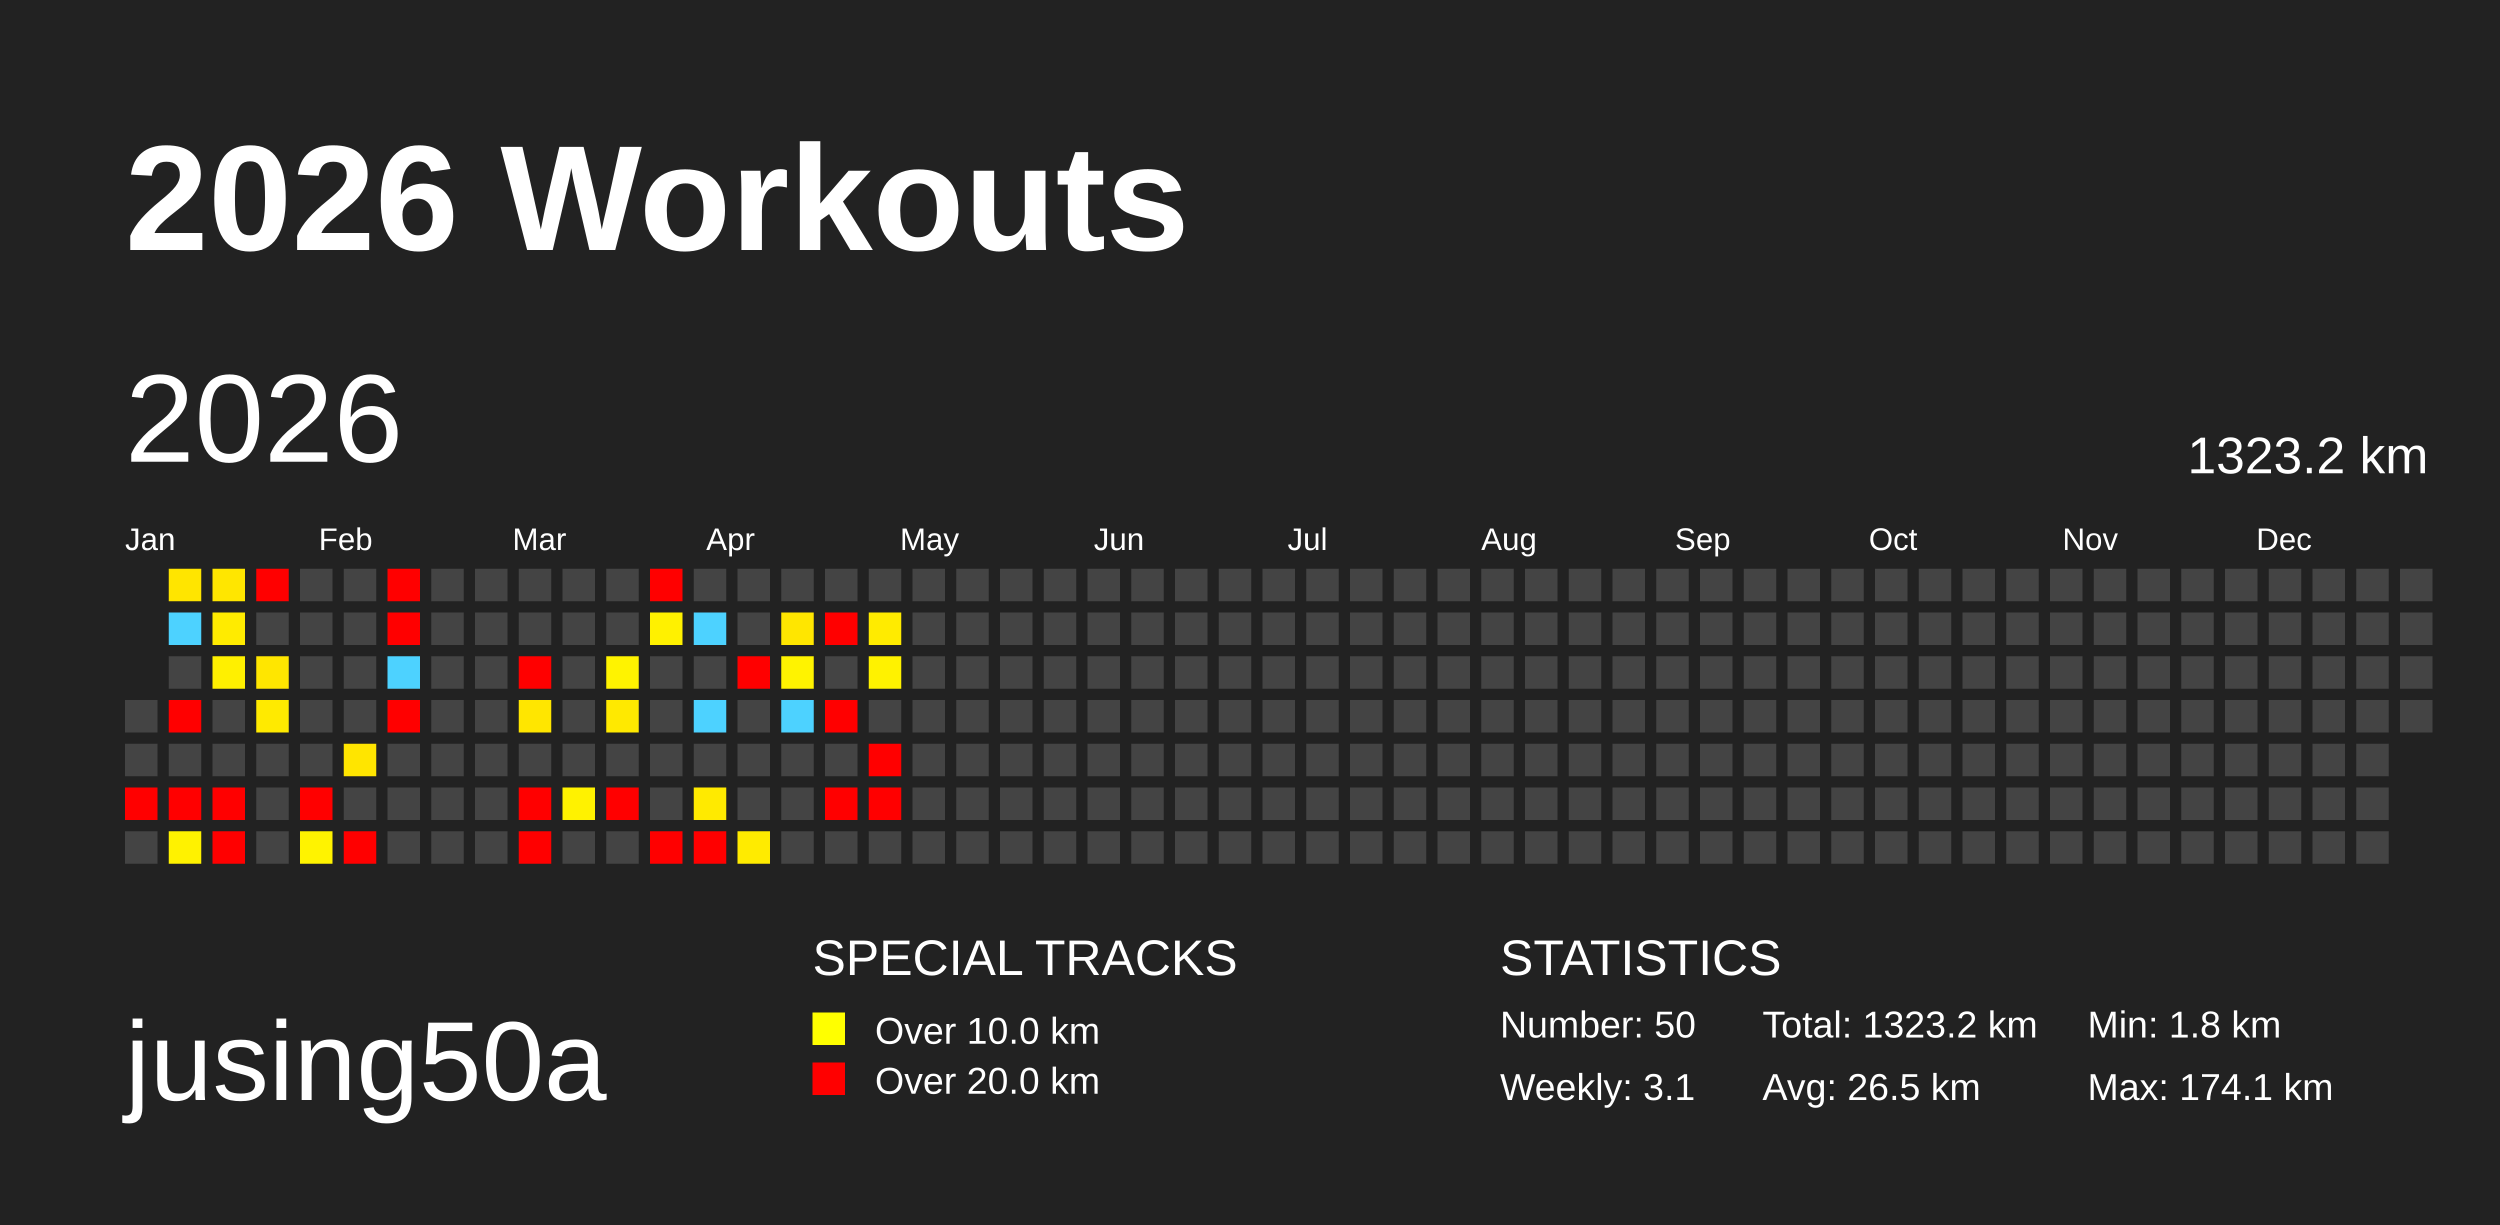
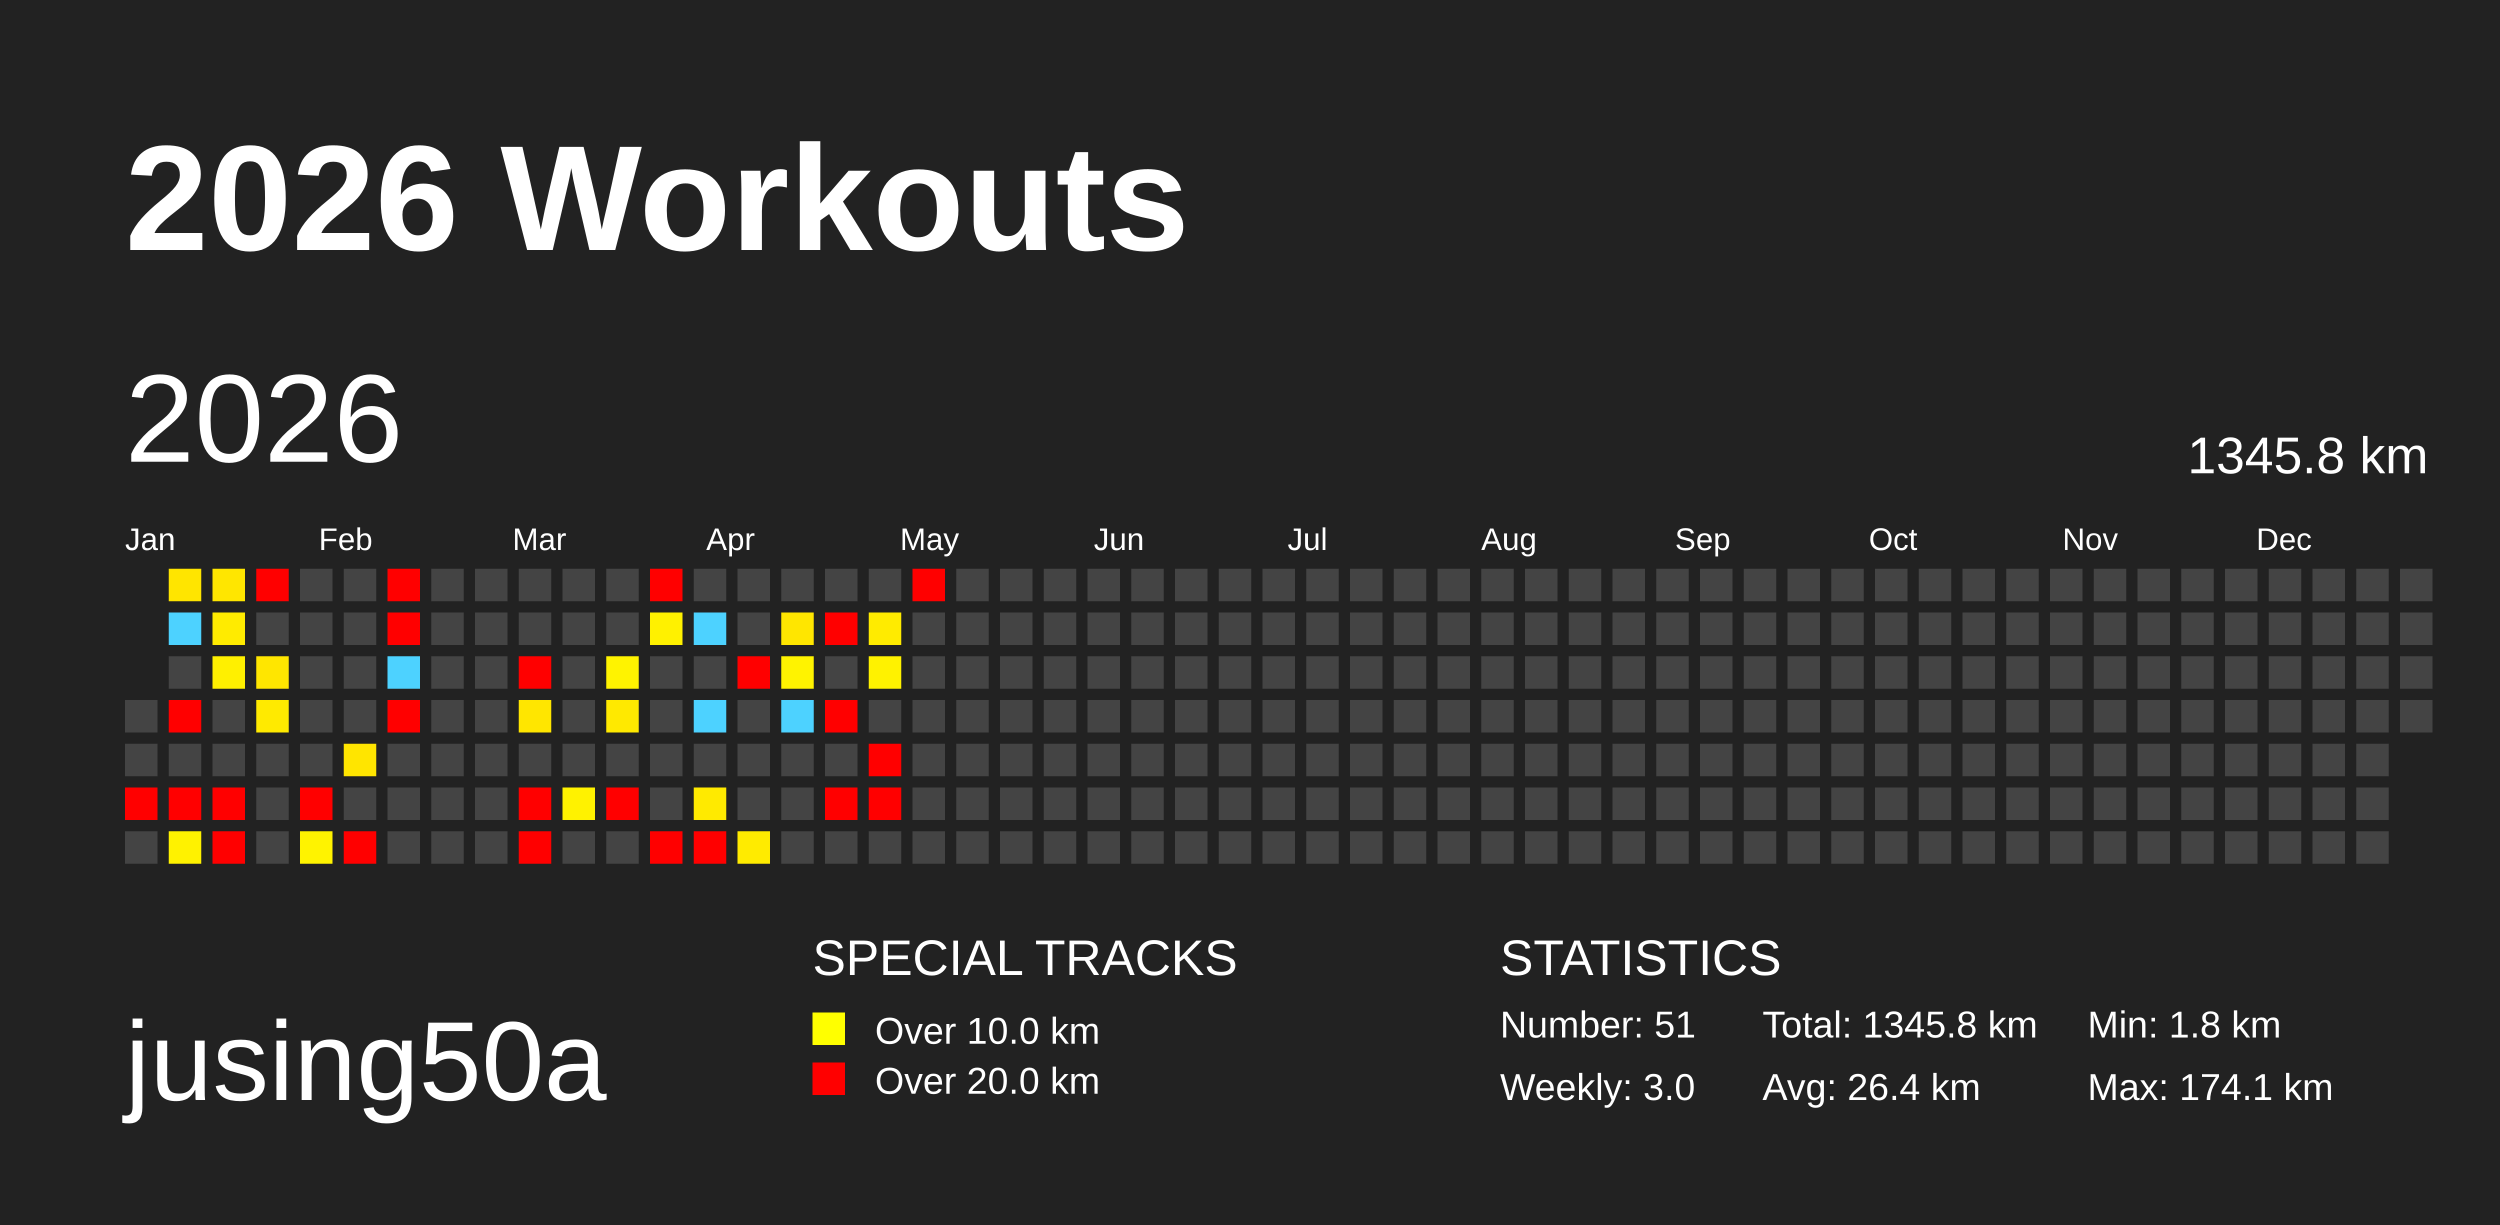
<svg xmlns="http://www.w3.org/2000/svg" baseProfile="full" height="98mm" version="1.1" viewBox="0,0,200,98" width="200mm">
  <defs />
  <rect fill="#222222" height="98" width="200" x="0" y="0" />
  <text fill="#FFFFFF" style="font-size:12px; font-family:Arial; font-weight:bold;" x="10" y="20">2026 Workouts</text>
  <text fill="#FFFFFF" style="font-size:9px; font-family:Arial" x="10" y="88">jusing50a</text>
  <text fill="#FFFFFF" style="font-size:4px; font-family:Arial" x="65" y="78">SPECIAL TRACKS</text>
  <rect fill="yellow" height="2.6" width="2.6" x="65" y="81" />
  <text fill="#FFFFFF" style="font-size:3px; font-family:Arial" x="70" y="83.5">Over 10.0 km</text>
  <rect fill="red" height="2.6" width="2.6" x="65" y="85" />
  <text fill="#FFFFFF" style="font-size:3px; font-family:Arial" x="70" y="87.5">Over 20.0 km</text>
  <text fill="#FFFFFF" style="font-size:4px; font-family:Arial" x="120" y="78">STATISTICS</text>
-   <text fill="#FFFFFF" style="font-size:3px; font-family:Arial" x="120" y="83">Number: 50</text>
-   <text fill="#FFFFFF" style="font-size:3px; font-family:Arial" x="120" y="88">Weekly: 3.1</text>
-   <text fill="#FFFFFF" style="font-size:3px; font-family:Arial" x="141" y="83">Total: 1323.2 km</text>
-   <text fill="#FFFFFF" style="font-size:3px; font-family:Arial" x="141" y="88">Avg: 26.5 km</text>
+   <text fill="#FFFFFF" style="font-size:3px; font-family:Arial" x="120" y="83">Number: 51</text>
+   <text fill="#FFFFFF" style="font-size:3px; font-family:Arial" x="120" y="88">Weekly: 3.0</text>
+   <text fill="#FFFFFF" style="font-size:3px; font-family:Arial" x="141" y="83">Total: 1345.8 km</text>
+   <text fill="#FFFFFF" style="font-size:3px; font-family:Arial" x="141" y="88">Avg: 26.4 km</text>
  <text fill="#FFFFFF" style="font-size:3px; font-family:Arial" x="167" y="83">Min: 1.8 km</text>
  <text fill="#FFFFFF" style="font-size:3px; font-family:Arial" x="167" y="88">Max: 174.1 km</text>
  <text dominant-baseline="hanging" fill="#FFFFFF" style="font-size:10.0px; font-family:Arial;" x="10" y="30">2026</text>
-   <text dominant-baseline="hanging" fill="#FFFFFF" style="font-size:4.125px; font-family:Arial;" x="175" y="35">1323.2 km</text>
+   <text dominant-baseline="hanging" fill="#FFFFFF" style="font-size:4.125px; font-family:Arial;" x="175" y="35">1345.8 km</text>
  <text fill="#FFFFFF" style="font-size:2.5px; font-family:Arial" x="10.0" y="44">Jan</text>
  <text fill="#FFFFFF" style="font-size:2.5px; font-family:Arial" x="25.5" y="44">Feb</text>
  <text fill="#FFFFFF" style="font-size:2.5px; font-family:Arial" x="41.0" y="44">Mar</text>
  <text fill="#FFFFFF" style="font-size:2.5px; font-family:Arial" x="56.5" y="44">Apr</text>
  <text fill="#FFFFFF" style="font-size:2.5px; font-family:Arial" x="72.0" y="44">May</text>
  <text fill="#FFFFFF" style="font-size:2.5px; font-family:Arial" x="87.5" y="44">Jun</text>
  <text fill="#FFFFFF" style="font-size:2.5px; font-family:Arial" x="103.0" y="44">Jul</text>
  <text fill="#FFFFFF" style="font-size:2.5px; font-family:Arial" x="118.5" y="44">Aug</text>
  <text fill="#FFFFFF" style="font-size:2.5px; font-family:Arial" x="134.0" y="44">Sep</text>
  <text fill="#FFFFFF" style="font-size:2.5px; font-family:Arial" x="149.5" y="44">Oct</text>
  <text fill="#FFFFFF" style="font-size:2.5px; font-family:Arial" x="165.0" y="44">Nov</text>
  <text fill="#FFFFFF" style="font-size:2.5px; font-family:Arial" x="180.5" y="44">Dec</text>
  <rect fill="#444444" height="2.6" width="2.6" x="10.0" y="56.0" />
  <rect fill="#444444" height="2.6" width="2.6" x="10.0" y="59.5" />
  <rect fill="red" height="2.6" width="2.6" x="10.0" y="63.0" />
  <rect fill="#444444" height="2.6" width="2.6" x="10.0" y="66.5" />
  <rect fill="#ffe500" height="2.6" width="2.6" x="13.5" y="45.5" />
  <rect fill="#4dd2ff" height="2.6" width="2.6" x="13.5" y="49.0" />
  <rect fill="#444444" height="2.6" width="2.6" x="13.5" y="52.5" />
  <rect fill="red" height="2.6" width="2.6" x="13.5" y="56.0" />
  <rect fill="#444444" height="2.6" width="2.6" x="13.5" y="59.5" />
  <rect fill="red" height="2.6" width="2.6" x="13.5" y="63.0" />
  <rect fill="#fff200" height="2.6" width="2.6" x="13.5" y="66.5" />
  <rect fill="#ffe600" height="2.6" width="2.6" x="17.0" y="45.5" />
  <rect fill="#ffeb00" height="2.6" width="2.6" x="17.0" y="49.0" />
  <rect fill="#fff000" height="2.6" width="2.6" x="17.0" y="52.5" />
  <rect fill="#444444" height="2.6" width="2.6" x="17.0" y="56.0" />
  <rect fill="#444444" height="2.6" width="2.6" x="17.0" y="59.5" />
  <rect fill="red" height="2.6" width="2.6" x="17.0" y="63.0" />
  <rect fill="red" height="2.6" width="2.6" x="17.0" y="66.5" />
  <rect fill="red" height="2.6" width="2.6" x="20.5" y="45.5" />
  <rect fill="#444444" height="2.6" width="2.6" x="20.5" y="49.0" />
  <rect fill="#ffe600" height="2.6" width="2.6" x="20.5" y="52.5" />
  <rect fill="#ffea00" height="2.6" width="2.6" x="20.5" y="56.0" />
  <rect fill="#444444" height="2.6" width="2.6" x="20.5" y="59.5" />
  <rect fill="#444444" height="2.6" width="2.6" x="20.5" y="63.0" />
  <rect fill="#444444" height="2.6" width="2.6" x="20.5" y="66.5" />
  <rect fill="#444444" height="2.6" width="2.6" x="24.0" y="45.5" />
  <rect fill="#444444" height="2.6" width="2.6" x="24.0" y="49.0" />
  <rect fill="#444444" height="2.6" width="2.6" x="24.0" y="52.5" />
  <rect fill="#444444" height="2.6" width="2.6" x="24.0" y="56.0" />
  <rect fill="#444444" height="2.6" width="2.6" x="24.0" y="59.5" />
  <rect fill="red" height="2.6" width="2.6" x="24.0" y="63.0" />
  <rect fill="#fff300" height="2.6" width="2.6" x="24.0" y="66.5" />
  <rect fill="#444444" height="2.6" width="2.6" x="27.5" y="45.5" />
  <rect fill="#444444" height="2.6" width="2.6" x="27.5" y="49.0" />
  <rect fill="#444444" height="2.6" width="2.6" x="27.5" y="52.5" />
  <rect fill="#444444" height="2.6" width="2.6" x="27.5" y="56.0" />
  <rect fill="#ffe500" height="2.6" width="2.6" x="27.5" y="59.5" />
  <rect fill="#444444" height="2.6" width="2.6" x="27.5" y="63.0" />
  <rect fill="red" height="2.6" width="2.6" x="27.5" y="66.5" />
  <rect fill="red" height="2.6" width="2.6" x="31.0" y="45.5" />
  <rect fill="red" height="2.6" width="2.6" x="31.0" y="49.0" />
  <rect fill="#4dd2ff" height="2.6" width="2.6" x="31.0" y="52.5" />
  <rect fill="red" height="2.6" width="2.6" x="31.0" y="56.0" />
  <rect fill="#444444" height="2.6" width="2.6" x="31.0" y="59.5" />
  <rect fill="#444444" height="2.6" width="2.6" x="31.0" y="63.0" />
  <rect fill="#444444" height="2.6" width="2.6" x="31.0" y="66.5" />
  <rect fill="#444444" height="2.6" width="2.6" x="34.5" y="45.5" />
  <rect fill="#444444" height="2.6" width="2.6" x="34.5" y="49.0" />
  <rect fill="#444444" height="2.6" width="2.6" x="34.5" y="52.5" />
  <rect fill="#444444" height="2.6" width="2.6" x="34.5" y="56.0" />
  <rect fill="#444444" height="2.6" width="2.6" x="34.5" y="59.5" />
  <rect fill="#444444" height="2.6" width="2.6" x="34.5" y="63.0" />
  <rect fill="#444444" height="2.6" width="2.6" x="34.5" y="66.5" />
  <rect fill="#444444" height="2.6" width="2.6" x="38.0" y="45.5" />
  <rect fill="#444444" height="2.6" width="2.6" x="38.0" y="49.0" />
  <rect fill="#444444" height="2.6" width="2.6" x="38.0" y="52.5" />
  <rect fill="#444444" height="2.6" width="2.6" x="38.0" y="56.0" />
  <rect fill="#444444" height="2.6" width="2.6" x="38.0" y="59.5" />
  <rect fill="#444444" height="2.6" width="2.6" x="38.0" y="63.0" />
  <rect fill="#444444" height="2.6" width="2.6" x="38.0" y="66.5" />
  <rect fill="#444444" height="2.6" width="2.6" x="41.5" y="45.5" />
  <rect fill="#444444" height="2.6" width="2.6" x="41.5" y="49.0" />
  <rect fill="red" height="2.6" width="2.6" x="41.5" y="52.5" />
  <rect fill="#ffe600" height="2.6" width="2.6" x="41.5" y="56.0" />
  <rect fill="#444444" height="2.6" width="2.6" x="41.5" y="59.5" />
  <rect fill="red" height="2.6" width="2.6" x="41.5" y="63.0" />
  <rect fill="red" height="2.6" width="2.6" x="41.5" y="66.5" />
  <rect fill="#444444" height="2.6" width="2.6" x="45.0" y="45.5" />
  <rect fill="#444444" height="2.6" width="2.6" x="45.0" y="49.0" />
  <rect fill="#444444" height="2.6" width="2.6" x="45.0" y="52.5" />
  <rect fill="#444444" height="2.6" width="2.6" x="45.0" y="56.0" />
  <rect fill="#444444" height="2.6" width="2.6" x="45.0" y="59.5" />
  <rect fill="#fff200" height="2.6" width="2.6" x="45.0" y="63.0" />
  <rect fill="#444444" height="2.6" width="2.6" x="45.0" y="66.5" />
  <rect fill="#444444" height="2.6" width="2.6" x="48.5" y="45.5" />
  <rect fill="#444444" height="2.6" width="2.6" x="48.5" y="49.0" />
  <rect fill="#fff300" height="2.6" width="2.6" x="48.5" y="52.5" />
  <rect fill="#ffe900" height="2.6" width="2.6" x="48.5" y="56.0" />
  <rect fill="#444444" height="2.6" width="2.6" x="48.5" y="59.5" />
  <rect fill="red" height="2.6" width="2.6" x="48.5" y="63.0" />
  <rect fill="#444444" height="2.6" width="2.6" x="48.5" y="66.5" />
  <rect fill="red" height="2.6" width="2.6" x="52.0" y="45.5" />
  <rect fill="#fff100" height="2.6" width="2.6" x="52.0" y="49.0" />
  <rect fill="#444444" height="2.6" width="2.6" x="52.0" y="52.5" />
  <rect fill="#444444" height="2.6" width="2.6" x="52.0" y="56.0" />
  <rect fill="#444444" height="2.6" width="2.6" x="52.0" y="59.5" />
  <rect fill="#444444" height="2.6" width="2.6" x="52.0" y="63.0" />
  <rect fill="red" height="2.6" width="2.6" x="52.0" y="66.5" />
  <rect fill="#444444" height="2.6" width="2.6" x="55.5" y="45.5" />
  <rect fill="#4dd2ff" height="2.6" width="2.6" x="55.5" y="49.0" />
  <rect fill="#444444" height="2.6" width="2.6" x="55.5" y="52.5" />
  <rect fill="#4dd2ff" height="2.6" width="2.6" x="55.5" y="56.0" />
  <rect fill="#444444" height="2.6" width="2.6" x="55.5" y="59.5" />
  <rect fill="#ffea00" height="2.6" width="2.6" x="55.5" y="63.0" />
  <rect fill="red" height="2.6" width="2.6" x="55.5" y="66.5" />
  <rect fill="#444444" height="2.6" width="2.6" x="59.0" y="45.5" />
  <rect fill="#444444" height="2.6" width="2.6" x="59.0" y="49.0" />
  <rect fill="red" height="2.6" width="2.6" x="59.0" y="52.5" />
  <rect fill="#444444" height="2.6" width="2.6" x="59.0" y="56.0" />
  <rect fill="#444444" height="2.6" width="2.6" x="59.0" y="59.5" />
  <rect fill="#444444" height="2.6" width="2.6" x="59.0" y="63.0" />
  <rect fill="#ffeb00" height="2.6" width="2.6" x="59.0" y="66.5" />
  <rect fill="#444444" height="2.6" width="2.6" x="62.5" y="45.5" />
  <rect fill="#ffe600" height="2.6" width="2.6" x="62.5" y="49.0" />
  <rect fill="#fff300" height="2.6" width="2.6" x="62.5" y="52.5" />
  <rect fill="#4dd2ff" height="2.6" width="2.6" x="62.5" y="56.0" />
  <rect fill="#444444" height="2.6" width="2.6" x="62.5" y="59.5" />
  <rect fill="#444444" height="2.6" width="2.6" x="62.5" y="63.0" />
  <rect fill="#444444" height="2.6" width="2.6" x="62.5" y="66.5" />
  <rect fill="#444444" height="2.6" width="2.6" x="66.0" y="45.5" />
  <rect fill="red" height="2.6" width="2.6" x="66.0" y="49.0" />
  <rect fill="#444444" height="2.6" width="2.6" x="66.0" y="52.5" />
  <rect fill="red" height="2.6" width="2.6" x="66.0" y="56.0" />
  <rect fill="#444444" height="2.6" width="2.6" x="66.0" y="59.5" />
  <rect fill="red" height="2.6" width="2.6" x="66.0" y="63.0" />
  <rect fill="#444444" height="2.6" width="2.6" x="66.0" y="66.5" />
  <rect fill="#444444" height="2.6" width="2.6" x="69.5" y="45.5" />
  <rect fill="#ffeb00" height="2.6" width="2.6" x="69.5" y="49.0" />
  <rect fill="#fff200" height="2.6" width="2.6" x="69.5" y="52.5" />
  <rect fill="#444444" height="2.6" width="2.6" x="69.5" y="56.0" />
  <rect fill="red" height="2.6" width="2.6" x="69.5" y="59.5" />
  <rect fill="red" height="2.6" width="2.6" x="69.5" y="63.0" />
  <rect fill="#444444" height="2.6" width="2.6" x="69.5" y="66.5" />
-   <rect fill="#444444" height="2.6" width="2.6" x="73.0" y="45.5" />
+   <rect fill="red" height="2.6" width="2.6" x="73.0" y="45.5" />
  <rect fill="#444444" height="2.6" width="2.6" x="73.0" y="49.0" />
  <rect fill="#444444" height="2.6" width="2.6" x="73.0" y="52.5" />
  <rect fill="#444444" height="2.6" width="2.6" x="73.0" y="56.0" />
  <rect fill="#444444" height="2.6" width="2.6" x="73.0" y="59.5" />
  <rect fill="#444444" height="2.6" width="2.6" x="73.0" y="63.0" />
  <rect fill="#444444" height="2.6" width="2.6" x="73.0" y="66.5" />
  <rect fill="#444444" height="2.6" width="2.6" x="76.5" y="45.5" />
  <rect fill="#444444" height="2.6" width="2.6" x="76.5" y="49.0" />
  <rect fill="#444444" height="2.6" width="2.6" x="76.5" y="52.5" />
  <rect fill="#444444" height="2.6" width="2.6" x="76.5" y="56.0" />
  <rect fill="#444444" height="2.6" width="2.6" x="76.5" y="59.5" />
  <rect fill="#444444" height="2.6" width="2.6" x="76.5" y="63.0" />
  <rect fill="#444444" height="2.6" width="2.6" x="76.5" y="66.5" />
  <rect fill="#444444" height="2.6" width="2.6" x="80.0" y="45.5" />
  <rect fill="#444444" height="2.6" width="2.6" x="80.0" y="49.0" />
  <rect fill="#444444" height="2.6" width="2.6" x="80.0" y="52.5" />
  <rect fill="#444444" height="2.6" width="2.6" x="80.0" y="56.0" />
  <rect fill="#444444" height="2.6" width="2.6" x="80.0" y="59.5" />
  <rect fill="#444444" height="2.6" width="2.6" x="80.0" y="63.0" />
  <rect fill="#444444" height="2.6" width="2.6" x="80.0" y="66.5" />
  <rect fill="#444444" height="2.6" width="2.6" x="83.5" y="45.5" />
  <rect fill="#444444" height="2.6" width="2.6" x="83.5" y="49.0" />
  <rect fill="#444444" height="2.6" width="2.6" x="83.5" y="52.5" />
  <rect fill="#444444" height="2.6" width="2.6" x="83.5" y="56.0" />
  <rect fill="#444444" height="2.6" width="2.6" x="83.5" y="59.5" />
  <rect fill="#444444" height="2.6" width="2.6" x="83.5" y="63.0" />
  <rect fill="#444444" height="2.6" width="2.6" x="83.5" y="66.5" />
  <rect fill="#444444" height="2.6" width="2.6" x="87.0" y="45.5" />
  <rect fill="#444444" height="2.6" width="2.6" x="87.0" y="49.0" />
  <rect fill="#444444" height="2.6" width="2.6" x="87.0" y="52.5" />
  <rect fill="#444444" height="2.6" width="2.6" x="87.0" y="56.0" />
  <rect fill="#444444" height="2.6" width="2.6" x="87.0" y="59.5" />
  <rect fill="#444444" height="2.6" width="2.6" x="87.0" y="63.0" />
  <rect fill="#444444" height="2.6" width="2.6" x="87.0" y="66.5" />
  <rect fill="#444444" height="2.6" width="2.6" x="90.5" y="45.5" />
  <rect fill="#444444" height="2.6" width="2.6" x="90.5" y="49.0" />
  <rect fill="#444444" height="2.6" width="2.6" x="90.5" y="52.5" />
  <rect fill="#444444" height="2.6" width="2.6" x="90.5" y="56.0" />
  <rect fill="#444444" height="2.6" width="2.6" x="90.5" y="59.5" />
  <rect fill="#444444" height="2.6" width="2.6" x="90.5" y="63.0" />
  <rect fill="#444444" height="2.6" width="2.6" x="90.5" y="66.5" />
  <rect fill="#444444" height="2.6" width="2.6" x="94.0" y="45.5" />
  <rect fill="#444444" height="2.6" width="2.6" x="94.0" y="49.0" />
  <rect fill="#444444" height="2.6" width="2.6" x="94.0" y="52.5" />
  <rect fill="#444444" height="2.6" width="2.6" x="94.0" y="56.0" />
  <rect fill="#444444" height="2.6" width="2.6" x="94.0" y="59.5" />
  <rect fill="#444444" height="2.6" width="2.6" x="94.0" y="63.0" />
  <rect fill="#444444" height="2.6" width="2.6" x="94.0" y="66.5" />
  <rect fill="#444444" height="2.6" width="2.6" x="97.5" y="45.5" />
  <rect fill="#444444" height="2.6" width="2.6" x="97.5" y="49.0" />
  <rect fill="#444444" height="2.6" width="2.6" x="97.5" y="52.5" />
  <rect fill="#444444" height="2.6" width="2.6" x="97.5" y="56.0" />
  <rect fill="#444444" height="2.6" width="2.6" x="97.5" y="59.5" />
  <rect fill="#444444" height="2.6" width="2.6" x="97.5" y="63.0" />
  <rect fill="#444444" height="2.6" width="2.6" x="97.5" y="66.5" />
  <rect fill="#444444" height="2.6" width="2.6" x="101.0" y="45.5" />
  <rect fill="#444444" height="2.6" width="2.6" x="101.0" y="49.0" />
  <rect fill="#444444" height="2.6" width="2.6" x="101.0" y="52.5" />
  <rect fill="#444444" height="2.6" width="2.6" x="101.0" y="56.0" />
  <rect fill="#444444" height="2.6" width="2.6" x="101.0" y="59.5" />
  <rect fill="#444444" height="2.6" width="2.6" x="101.0" y="63.0" />
  <rect fill="#444444" height="2.6" width="2.6" x="101.0" y="66.5" />
  <rect fill="#444444" height="2.6" width="2.6" x="104.5" y="45.5" />
  <rect fill="#444444" height="2.6" width="2.6" x="104.5" y="49.0" />
  <rect fill="#444444" height="2.6" width="2.6" x="104.5" y="52.5" />
  <rect fill="#444444" height="2.6" width="2.6" x="104.5" y="56.0" />
  <rect fill="#444444" height="2.6" width="2.6" x="104.5" y="59.5" />
  <rect fill="#444444" height="2.6" width="2.6" x="104.5" y="63.0" />
  <rect fill="#444444" height="2.6" width="2.6" x="104.5" y="66.5" />
  <rect fill="#444444" height="2.6" width="2.6" x="108.0" y="45.5" />
  <rect fill="#444444" height="2.6" width="2.6" x="108.0" y="49.0" />
  <rect fill="#444444" height="2.6" width="2.6" x="108.0" y="52.5" />
  <rect fill="#444444" height="2.6" width="2.6" x="108.0" y="56.0" />
  <rect fill="#444444" height="2.6" width="2.6" x="108.0" y="59.5" />
  <rect fill="#444444" height="2.6" width="2.6" x="108.0" y="63.0" />
  <rect fill="#444444" height="2.6" width="2.6" x="108.0" y="66.5" />
  <rect fill="#444444" height="2.6" width="2.6" x="111.5" y="45.5" />
  <rect fill="#444444" height="2.6" width="2.6" x="111.5" y="49.0" />
  <rect fill="#444444" height="2.6" width="2.6" x="111.5" y="52.5" />
  <rect fill="#444444" height="2.6" width="2.6" x="111.5" y="56.0" />
  <rect fill="#444444" height="2.6" width="2.6" x="111.5" y="59.5" />
  <rect fill="#444444" height="2.6" width="2.6" x="111.5" y="63.0" />
  <rect fill="#444444" height="2.6" width="2.6" x="111.5" y="66.5" />
  <rect fill="#444444" height="2.6" width="2.6" x="115.0" y="45.5" />
  <rect fill="#444444" height="2.6" width="2.6" x="115.0" y="49.0" />
  <rect fill="#444444" height="2.6" width="2.6" x="115.0" y="52.5" />
  <rect fill="#444444" height="2.6" width="2.6" x="115.0" y="56.0" />
  <rect fill="#444444" height="2.6" width="2.6" x="115.0" y="59.5" />
  <rect fill="#444444" height="2.6" width="2.6" x="115.0" y="63.0" />
  <rect fill="#444444" height="2.6" width="2.6" x="115.0" y="66.5" />
  <rect fill="#444444" height="2.6" width="2.6" x="118.5" y="45.5" />
  <rect fill="#444444" height="2.6" width="2.6" x="118.5" y="49.0" />
  <rect fill="#444444" height="2.6" width="2.6" x="118.5" y="52.5" />
  <rect fill="#444444" height="2.6" width="2.6" x="118.5" y="56.0" />
  <rect fill="#444444" height="2.6" width="2.6" x="118.5" y="59.5" />
  <rect fill="#444444" height="2.6" width="2.6" x="118.5" y="63.0" />
  <rect fill="#444444" height="2.6" width="2.6" x="118.5" y="66.5" />
  <rect fill="#444444" height="2.6" width="2.6" x="122.0" y="45.5" />
  <rect fill="#444444" height="2.6" width="2.6" x="122.0" y="49.0" />
  <rect fill="#444444" height="2.6" width="2.6" x="122.0" y="52.5" />
  <rect fill="#444444" height="2.6" width="2.6" x="122.0" y="56.0" />
  <rect fill="#444444" height="2.6" width="2.6" x="122.0" y="59.5" />
  <rect fill="#444444" height="2.6" width="2.6" x="122.0" y="63.0" />
  <rect fill="#444444" height="2.6" width="2.6" x="122.0" y="66.5" />
  <rect fill="#444444" height="2.6" width="2.6" x="125.5" y="45.5" />
  <rect fill="#444444" height="2.6" width="2.6" x="125.5" y="49.0" />
  <rect fill="#444444" height="2.6" width="2.6" x="125.5" y="52.5" />
  <rect fill="#444444" height="2.6" width="2.6" x="125.5" y="56.0" />
  <rect fill="#444444" height="2.6" width="2.6" x="125.5" y="59.5" />
  <rect fill="#444444" height="2.6" width="2.6" x="125.5" y="63.0" />
  <rect fill="#444444" height="2.6" width="2.6" x="125.5" y="66.5" />
  <rect fill="#444444" height="2.6" width="2.6" x="129.0" y="45.5" />
  <rect fill="#444444" height="2.6" width="2.6" x="129.0" y="49.0" />
  <rect fill="#444444" height="2.6" width="2.6" x="129.0" y="52.5" />
  <rect fill="#444444" height="2.6" width="2.6" x="129.0" y="56.0" />
  <rect fill="#444444" height="2.6" width="2.6" x="129.0" y="59.5" />
  <rect fill="#444444" height="2.6" width="2.6" x="129.0" y="63.0" />
  <rect fill="#444444" height="2.6" width="2.6" x="129.0" y="66.5" />
  <rect fill="#444444" height="2.6" width="2.6" x="132.5" y="45.5" />
  <rect fill="#444444" height="2.6" width="2.6" x="132.5" y="49.0" />
  <rect fill="#444444" height="2.6" width="2.6" x="132.5" y="52.5" />
  <rect fill="#444444" height="2.6" width="2.6" x="132.5" y="56.0" />
  <rect fill="#444444" height="2.6" width="2.6" x="132.5" y="59.5" />
  <rect fill="#444444" height="2.6" width="2.6" x="132.5" y="63.0" />
  <rect fill="#444444" height="2.6" width="2.6" x="132.5" y="66.5" />
  <rect fill="#444444" height="2.6" width="2.6" x="136.0" y="45.5" />
  <rect fill="#444444" height="2.6" width="2.6" x="136.0" y="49.0" />
  <rect fill="#444444" height="2.6" width="2.6" x="136.0" y="52.5" />
  <rect fill="#444444" height="2.6" width="2.6" x="136.0" y="56.0" />
  <rect fill="#444444" height="2.6" width="2.6" x="136.0" y="59.5" />
  <rect fill="#444444" height="2.6" width="2.6" x="136.0" y="63.0" />
  <rect fill="#444444" height="2.6" width="2.6" x="136.0" y="66.5" />
  <rect fill="#444444" height="2.6" width="2.6" x="139.5" y="45.5" />
  <rect fill="#444444" height="2.6" width="2.6" x="139.5" y="49.0" />
  <rect fill="#444444" height="2.6" width="2.6" x="139.5" y="52.5" />
  <rect fill="#444444" height="2.6" width="2.6" x="139.5" y="56.0" />
  <rect fill="#444444" height="2.6" width="2.6" x="139.5" y="59.5" />
  <rect fill="#444444" height="2.6" width="2.6" x="139.5" y="63.0" />
  <rect fill="#444444" height="2.6" width="2.6" x="139.5" y="66.5" />
  <rect fill="#444444" height="2.6" width="2.6" x="143.0" y="45.5" />
  <rect fill="#444444" height="2.6" width="2.6" x="143.0" y="49.0" />
  <rect fill="#444444" height="2.6" width="2.6" x="143.0" y="52.5" />
  <rect fill="#444444" height="2.6" width="2.6" x="143.0" y="56.0" />
  <rect fill="#444444" height="2.6" width="2.6" x="143.0" y="59.5" />
  <rect fill="#444444" height="2.6" width="2.6" x="143.0" y="63.0" />
  <rect fill="#444444" height="2.6" width="2.6" x="143.0" y="66.5" />
  <rect fill="#444444" height="2.6" width="2.6" x="146.5" y="45.5" />
  <rect fill="#444444" height="2.6" width="2.6" x="146.5" y="49.0" />
  <rect fill="#444444" height="2.6" width="2.6" x="146.5" y="52.5" />
  <rect fill="#444444" height="2.6" width="2.6" x="146.5" y="56.0" />
  <rect fill="#444444" height="2.6" width="2.6" x="146.5" y="59.5" />
  <rect fill="#444444" height="2.6" width="2.6" x="146.5" y="63.0" />
  <rect fill="#444444" height="2.6" width="2.6" x="146.5" y="66.5" />
  <rect fill="#444444" height="2.6" width="2.6" x="150.0" y="45.5" />
  <rect fill="#444444" height="2.6" width="2.6" x="150.0" y="49.0" />
  <rect fill="#444444" height="2.6" width="2.6" x="150.0" y="52.5" />
  <rect fill="#444444" height="2.6" width="2.6" x="150.0" y="56.0" />
  <rect fill="#444444" height="2.6" width="2.6" x="150.0" y="59.5" />
  <rect fill="#444444" height="2.6" width="2.6" x="150.0" y="63.0" />
  <rect fill="#444444" height="2.6" width="2.6" x="150.0" y="66.5" />
  <rect fill="#444444" height="2.6" width="2.6" x="153.5" y="45.5" />
  <rect fill="#444444" height="2.6" width="2.6" x="153.5" y="49.0" />
  <rect fill="#444444" height="2.6" width="2.6" x="153.5" y="52.5" />
  <rect fill="#444444" height="2.6" width="2.6" x="153.5" y="56.0" />
  <rect fill="#444444" height="2.6" width="2.6" x="153.5" y="59.5" />
  <rect fill="#444444" height="2.6" width="2.6" x="153.5" y="63.0" />
  <rect fill="#444444" height="2.6" width="2.6" x="153.5" y="66.5" />
  <rect fill="#444444" height="2.6" width="2.6" x="157.0" y="45.5" />
  <rect fill="#444444" height="2.6" width="2.6" x="157.0" y="49.0" />
  <rect fill="#444444" height="2.6" width="2.6" x="157.0" y="52.5" />
  <rect fill="#444444" height="2.6" width="2.6" x="157.0" y="56.0" />
  <rect fill="#444444" height="2.6" width="2.6" x="157.0" y="59.5" />
  <rect fill="#444444" height="2.6" width="2.6" x="157.0" y="63.0" />
  <rect fill="#444444" height="2.6" width="2.6" x="157.0" y="66.5" />
  <rect fill="#444444" height="2.6" width="2.6" x="160.5" y="45.5" />
  <rect fill="#444444" height="2.6" width="2.6" x="160.5" y="49.0" />
  <rect fill="#444444" height="2.6" width="2.6" x="160.5" y="52.5" />
  <rect fill="#444444" height="2.6" width="2.6" x="160.5" y="56.0" />
  <rect fill="#444444" height="2.6" width="2.6" x="160.5" y="59.5" />
  <rect fill="#444444" height="2.6" width="2.6" x="160.5" y="63.0" />
  <rect fill="#444444" height="2.6" width="2.6" x="160.5" y="66.5" />
  <rect fill="#444444" height="2.6" width="2.6" x="164.0" y="45.5" />
  <rect fill="#444444" height="2.6" width="2.6" x="164.0" y="49.0" />
  <rect fill="#444444" height="2.6" width="2.6" x="164.0" y="52.5" />
  <rect fill="#444444" height="2.6" width="2.6" x="164.0" y="56.0" />
  <rect fill="#444444" height="2.6" width="2.6" x="164.0" y="59.5" />
  <rect fill="#444444" height="2.6" width="2.6" x="164.0" y="63.0" />
  <rect fill="#444444" height="2.6" width="2.6" x="164.0" y="66.5" />
  <rect fill="#444444" height="2.6" width="2.6" x="167.5" y="45.5" />
  <rect fill="#444444" height="2.6" width="2.6" x="167.5" y="49.0" />
  <rect fill="#444444" height="2.6" width="2.6" x="167.5" y="52.5" />
  <rect fill="#444444" height="2.6" width="2.6" x="167.5" y="56.0" />
  <rect fill="#444444" height="2.6" width="2.6" x="167.5" y="59.5" />
  <rect fill="#444444" height="2.6" width="2.6" x="167.5" y="63.0" />
  <rect fill="#444444" height="2.6" width="2.6" x="167.5" y="66.5" />
  <rect fill="#444444" height="2.6" width="2.6" x="171.0" y="45.5" />
  <rect fill="#444444" height="2.6" width="2.6" x="171.0" y="49.0" />
  <rect fill="#444444" height="2.6" width="2.6" x="171.0" y="52.5" />
  <rect fill="#444444" height="2.6" width="2.6" x="171.0" y="56.0" />
  <rect fill="#444444" height="2.6" width="2.6" x="171.0" y="59.5" />
  <rect fill="#444444" height="2.6" width="2.6" x="171.0" y="63.0" />
  <rect fill="#444444" height="2.6" width="2.6" x="171.0" y="66.5" />
  <rect fill="#444444" height="2.6" width="2.6" x="174.5" y="45.5" />
  <rect fill="#444444" height="2.6" width="2.6" x="174.5" y="49.0" />
  <rect fill="#444444" height="2.6" width="2.6" x="174.5" y="52.5" />
  <rect fill="#444444" height="2.6" width="2.6" x="174.5" y="56.0" />
  <rect fill="#444444" height="2.6" width="2.6" x="174.5" y="59.5" />
  <rect fill="#444444" height="2.6" width="2.6" x="174.5" y="63.0" />
  <rect fill="#444444" height="2.6" width="2.6" x="174.5" y="66.5" />
  <rect fill="#444444" height="2.6" width="2.6" x="178.0" y="45.5" />
  <rect fill="#444444" height="2.6" width="2.6" x="178.0" y="49.0" />
  <rect fill="#444444" height="2.6" width="2.6" x="178.0" y="52.5" />
  <rect fill="#444444" height="2.6" width="2.6" x="178.0" y="56.0" />
  <rect fill="#444444" height="2.6" width="2.6" x="178.0" y="59.5" />
  <rect fill="#444444" height="2.6" width="2.6" x="178.0" y="63.0" />
  <rect fill="#444444" height="2.6" width="2.6" x="178.0" y="66.5" />
  <rect fill="#444444" height="2.6" width="2.6" x="181.5" y="45.5" />
  <rect fill="#444444" height="2.6" width="2.6" x="181.5" y="49.0" />
  <rect fill="#444444" height="2.6" width="2.6" x="181.5" y="52.5" />
  <rect fill="#444444" height="2.6" width="2.6" x="181.5" y="56.0" />
  <rect fill="#444444" height="2.6" width="2.6" x="181.5" y="59.5" />
  <rect fill="#444444" height="2.6" width="2.6" x="181.5" y="63.0" />
  <rect fill="#444444" height="2.6" width="2.6" x="181.5" y="66.5" />
  <rect fill="#444444" height="2.6" width="2.6" x="185.0" y="45.5" />
  <rect fill="#444444" height="2.6" width="2.6" x="185.0" y="49.0" />
  <rect fill="#444444" height="2.6" width="2.6" x="185.0" y="52.5" />
  <rect fill="#444444" height="2.6" width="2.6" x="185.0" y="56.0" />
  <rect fill="#444444" height="2.6" width="2.6" x="185.0" y="59.5" />
  <rect fill="#444444" height="2.6" width="2.6" x="185.0" y="63.0" />
  <rect fill="#444444" height="2.6" width="2.6" x="185.0" y="66.5" />
  <rect fill="#444444" height="2.6" width="2.6" x="188.5" y="45.5" />
  <rect fill="#444444" height="2.6" width="2.6" x="188.5" y="49.0" />
  <rect fill="#444444" height="2.6" width="2.6" x="188.5" y="52.5" />
  <rect fill="#444444" height="2.6" width="2.6" x="188.5" y="56.0" />
  <rect fill="#444444" height="2.6" width="2.6" x="188.5" y="59.5" />
  <rect fill="#444444" height="2.6" width="2.6" x="188.5" y="63.0" />
  <rect fill="#444444" height="2.6" width="2.6" x="188.5" y="66.5" />
  <rect fill="#444444" height="2.6" width="2.6" x="192.0" y="45.5" />
  <rect fill="#444444" height="2.6" width="2.6" x="192.0" y="49.0" />
  <rect fill="#444444" height="2.6" width="2.6" x="192.0" y="52.5" />
  <rect fill="#444444" height="2.6" width="2.6" x="192.0" y="56.0" />
</svg>
